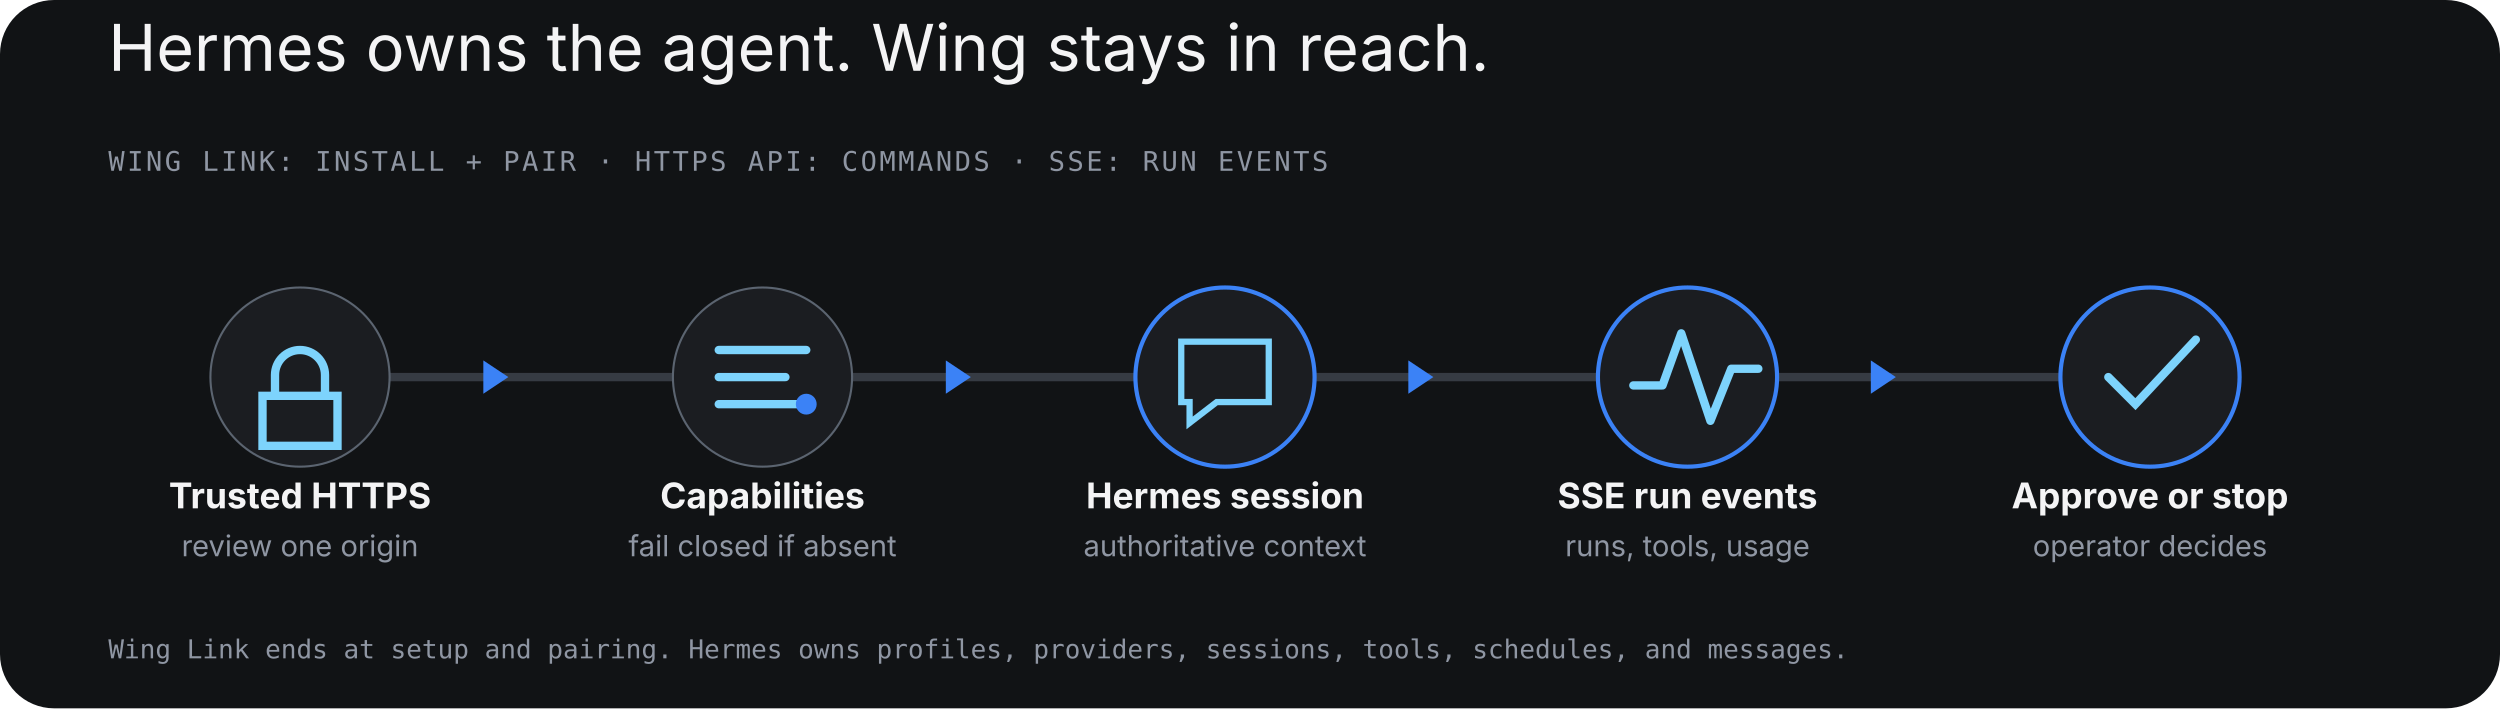
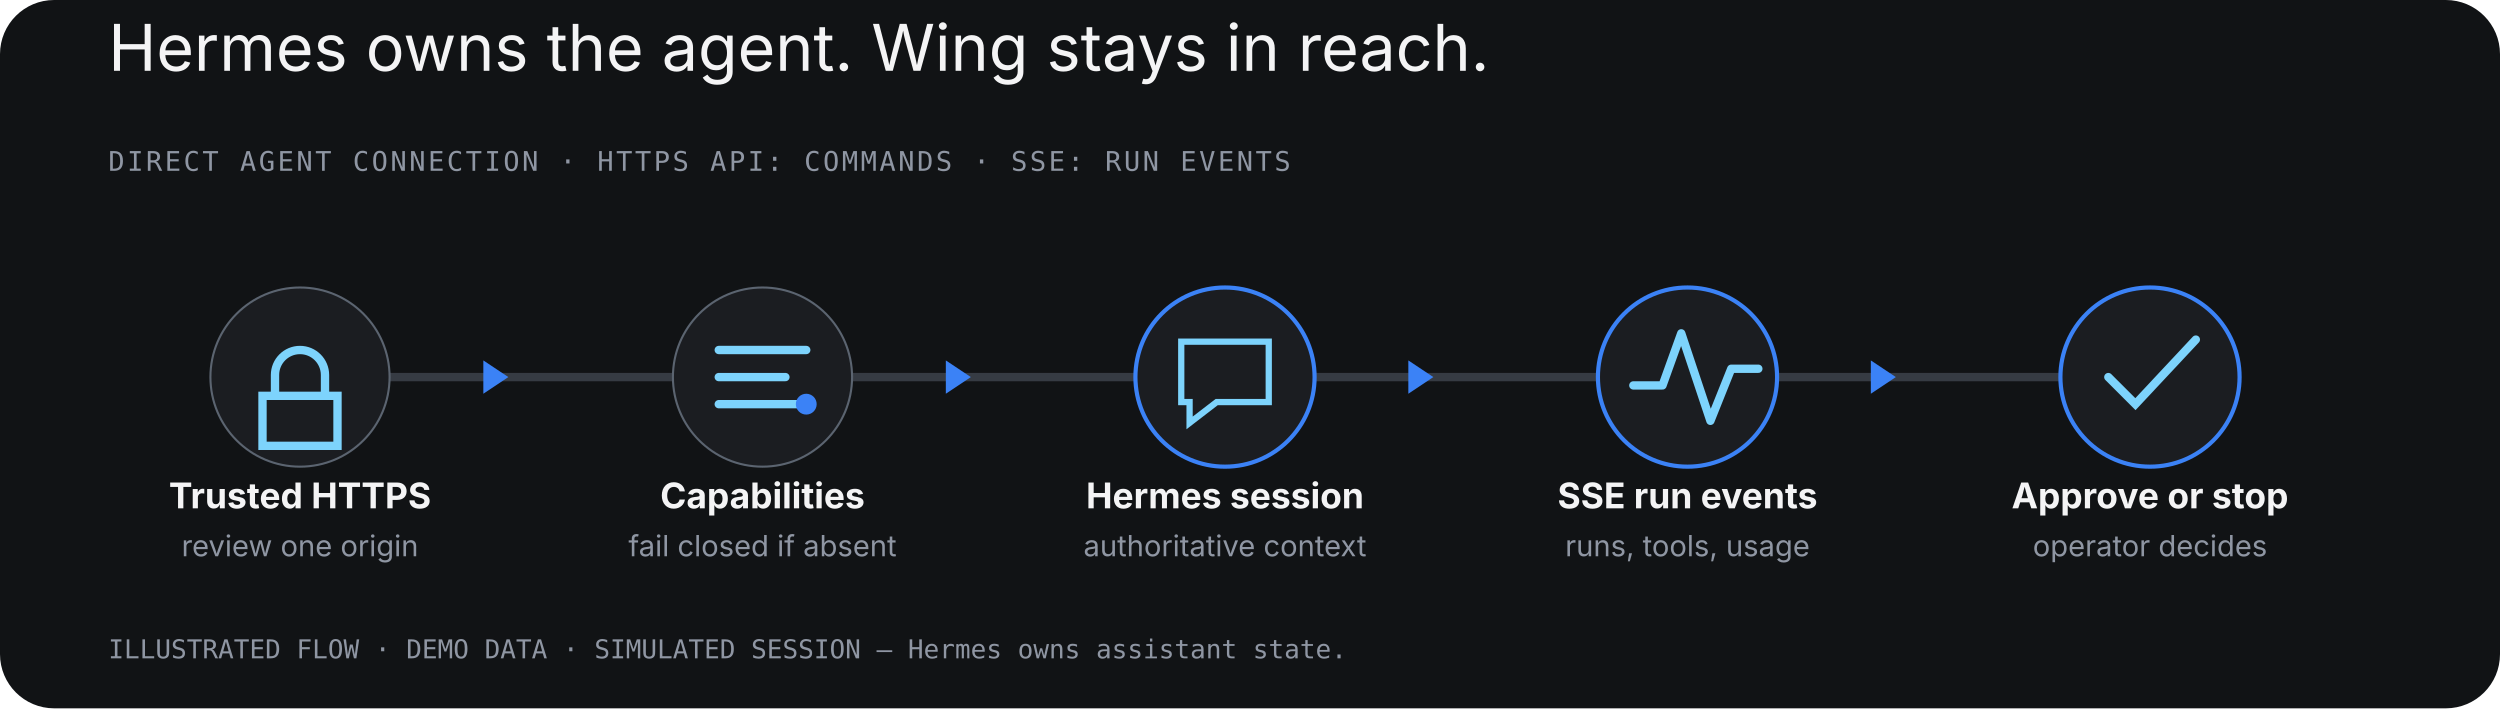
<svg xmlns="http://www.w3.org/2000/svg" width="1200" height="340" viewBox="0 0 1200 340" role="img" aria-labelledby="title desc">
  <rect width="1200" height="340" rx="26" fill="#111315" />
  <text x="52" y="34" fill="#f4f4f5" font-family="-apple-system, BlinkMacSystemFont, Segoe UI, sans-serif" font-size="31">Hermes owns the agent. Wing stays in reach.</text>
-   <text x="52" y="82" fill="#8f96a3" font-family="ui-monospace, SFMono-Regular, Menlo, monospace" font-size="13" letter-spacing="1.2">WING LINK: INSTALL + PAIR  ·  HTTPS API: COMMANDS  ·  SSE: RUN EVENTS</text>
+   <text x="52" y="82" fill="#8f96a3" font-family="ui-monospace, SFMono-Regular, Menlo, monospace" font-size="13" letter-spacing="1.2">DIRECT AGENT CONNECTION  ·  HTTPS API: COMMANDS  ·  SSE: RUN EVENTS</text>
  <path d="M184 181H1016" stroke="#363b43" stroke-width="4" />
  <g fill="#3b82f6">
    <path d="M244 181l-12-8v16z" />
    <path d="M466 181l-12-8v16z" />
    <path d="M688 181l-12-8v16z" />
    <path d="M910 181l-12-8v16z" />
  </g>
  <g font-family="-apple-system, BlinkMacSystemFont, Segoe UI, sans-serif" text-anchor="middle">
    <g transform="translate(144 181)">
      <circle r="43" fill="#1b1d21" stroke="#5b6470" />
      <path d="M-18 9h36v24h-36zM-12 9v-10a12 12 0 0124 0V9" fill="none" stroke="#7dd3fc" stroke-width="4" />
      <text y="63" fill="#f4f4f5" font-size="17" font-weight="700">Trusted HTTPS</text>
      <text y="86" fill="#8f96a3" font-size="14">review one origin</text>
    </g>
    <g transform="translate(366 181)">
      <circle r="43" fill="#1b1d21" stroke="#5b6470" />
      <path d="M-21-13h42M-21 0h32M-21 13h42" stroke="#7dd3fc" stroke-width="4" stroke-linecap="round" />
      <circle cx="21" cy="13" r="5" fill="#3b82f6" />
      <text y="63" fill="#f4f4f5" font-size="17" font-weight="700">Capabilities</text>
      <text y="86" fill="#8f96a3" font-size="14">fail closed if absent</text>
    </g>
    <g transform="translate(588 181)">
      <circle r="43" fill="#1b1d21" stroke="#3b82f6" stroke-width="2" />
      <path d="M-21-17h42v29h-25l-13 10V12h-4z" fill="none" stroke="#7dd3fc" stroke-width="3" />
      <text y="63" fill="#f4f4f5" font-size="17" font-weight="700">Hermes session</text>
      <text y="86" fill="#8f96a3" font-size="14">authoritative context</text>
    </g>
    <g transform="translate(810 181)">
      <circle r="43" fill="#1b1d21" stroke="#3b82f6" stroke-width="2" />
      <path d="M-26 4h14l9-25 14 42 10-25h13" fill="none" stroke="#7dd3fc" stroke-width="4" stroke-linecap="round" stroke-linejoin="round" />
      <text y="63" fill="#f4f4f5" font-size="17" font-weight="700">SSE run events</text>
      <text y="86" fill="#8f96a3" font-size="14">runs, tools, usage</text>
    </g>
    <g transform="translate(1032 181)">
      <circle r="43" fill="#1b1d21" stroke="#3b82f6" stroke-width="2" />
      <path d="M-20 0l13 13 29-31" fill="none" stroke="#7dd3fc" stroke-width="4" stroke-linecap="round" />
      <text y="63" fill="#f4f4f5" font-size="17" font-weight="700">Approve or stop</text>
      <text y="86" fill="#8f96a3" font-size="14">operator decides</text>
    </g>
  </g>
-   <text x="52" y="316" fill="#8f96a3" font-family="ui-monospace, SFMono-Regular, Menlo, monospace" font-size="12.5">Wing Link ends at setup and pairing. Hermes owns profiles, providers, sessions, tools, schedules, and messages.</text>
+   <text x="52" y="316" fill="#8f96a3" font-family="ui-monospace, SFMono-Regular, Menlo, monospace" font-size="12.5">ILLUSTRATED FLOW · DEMO DATA · SIMULATED SESSION — Hermes owns assistant state.</text>
</svg>
